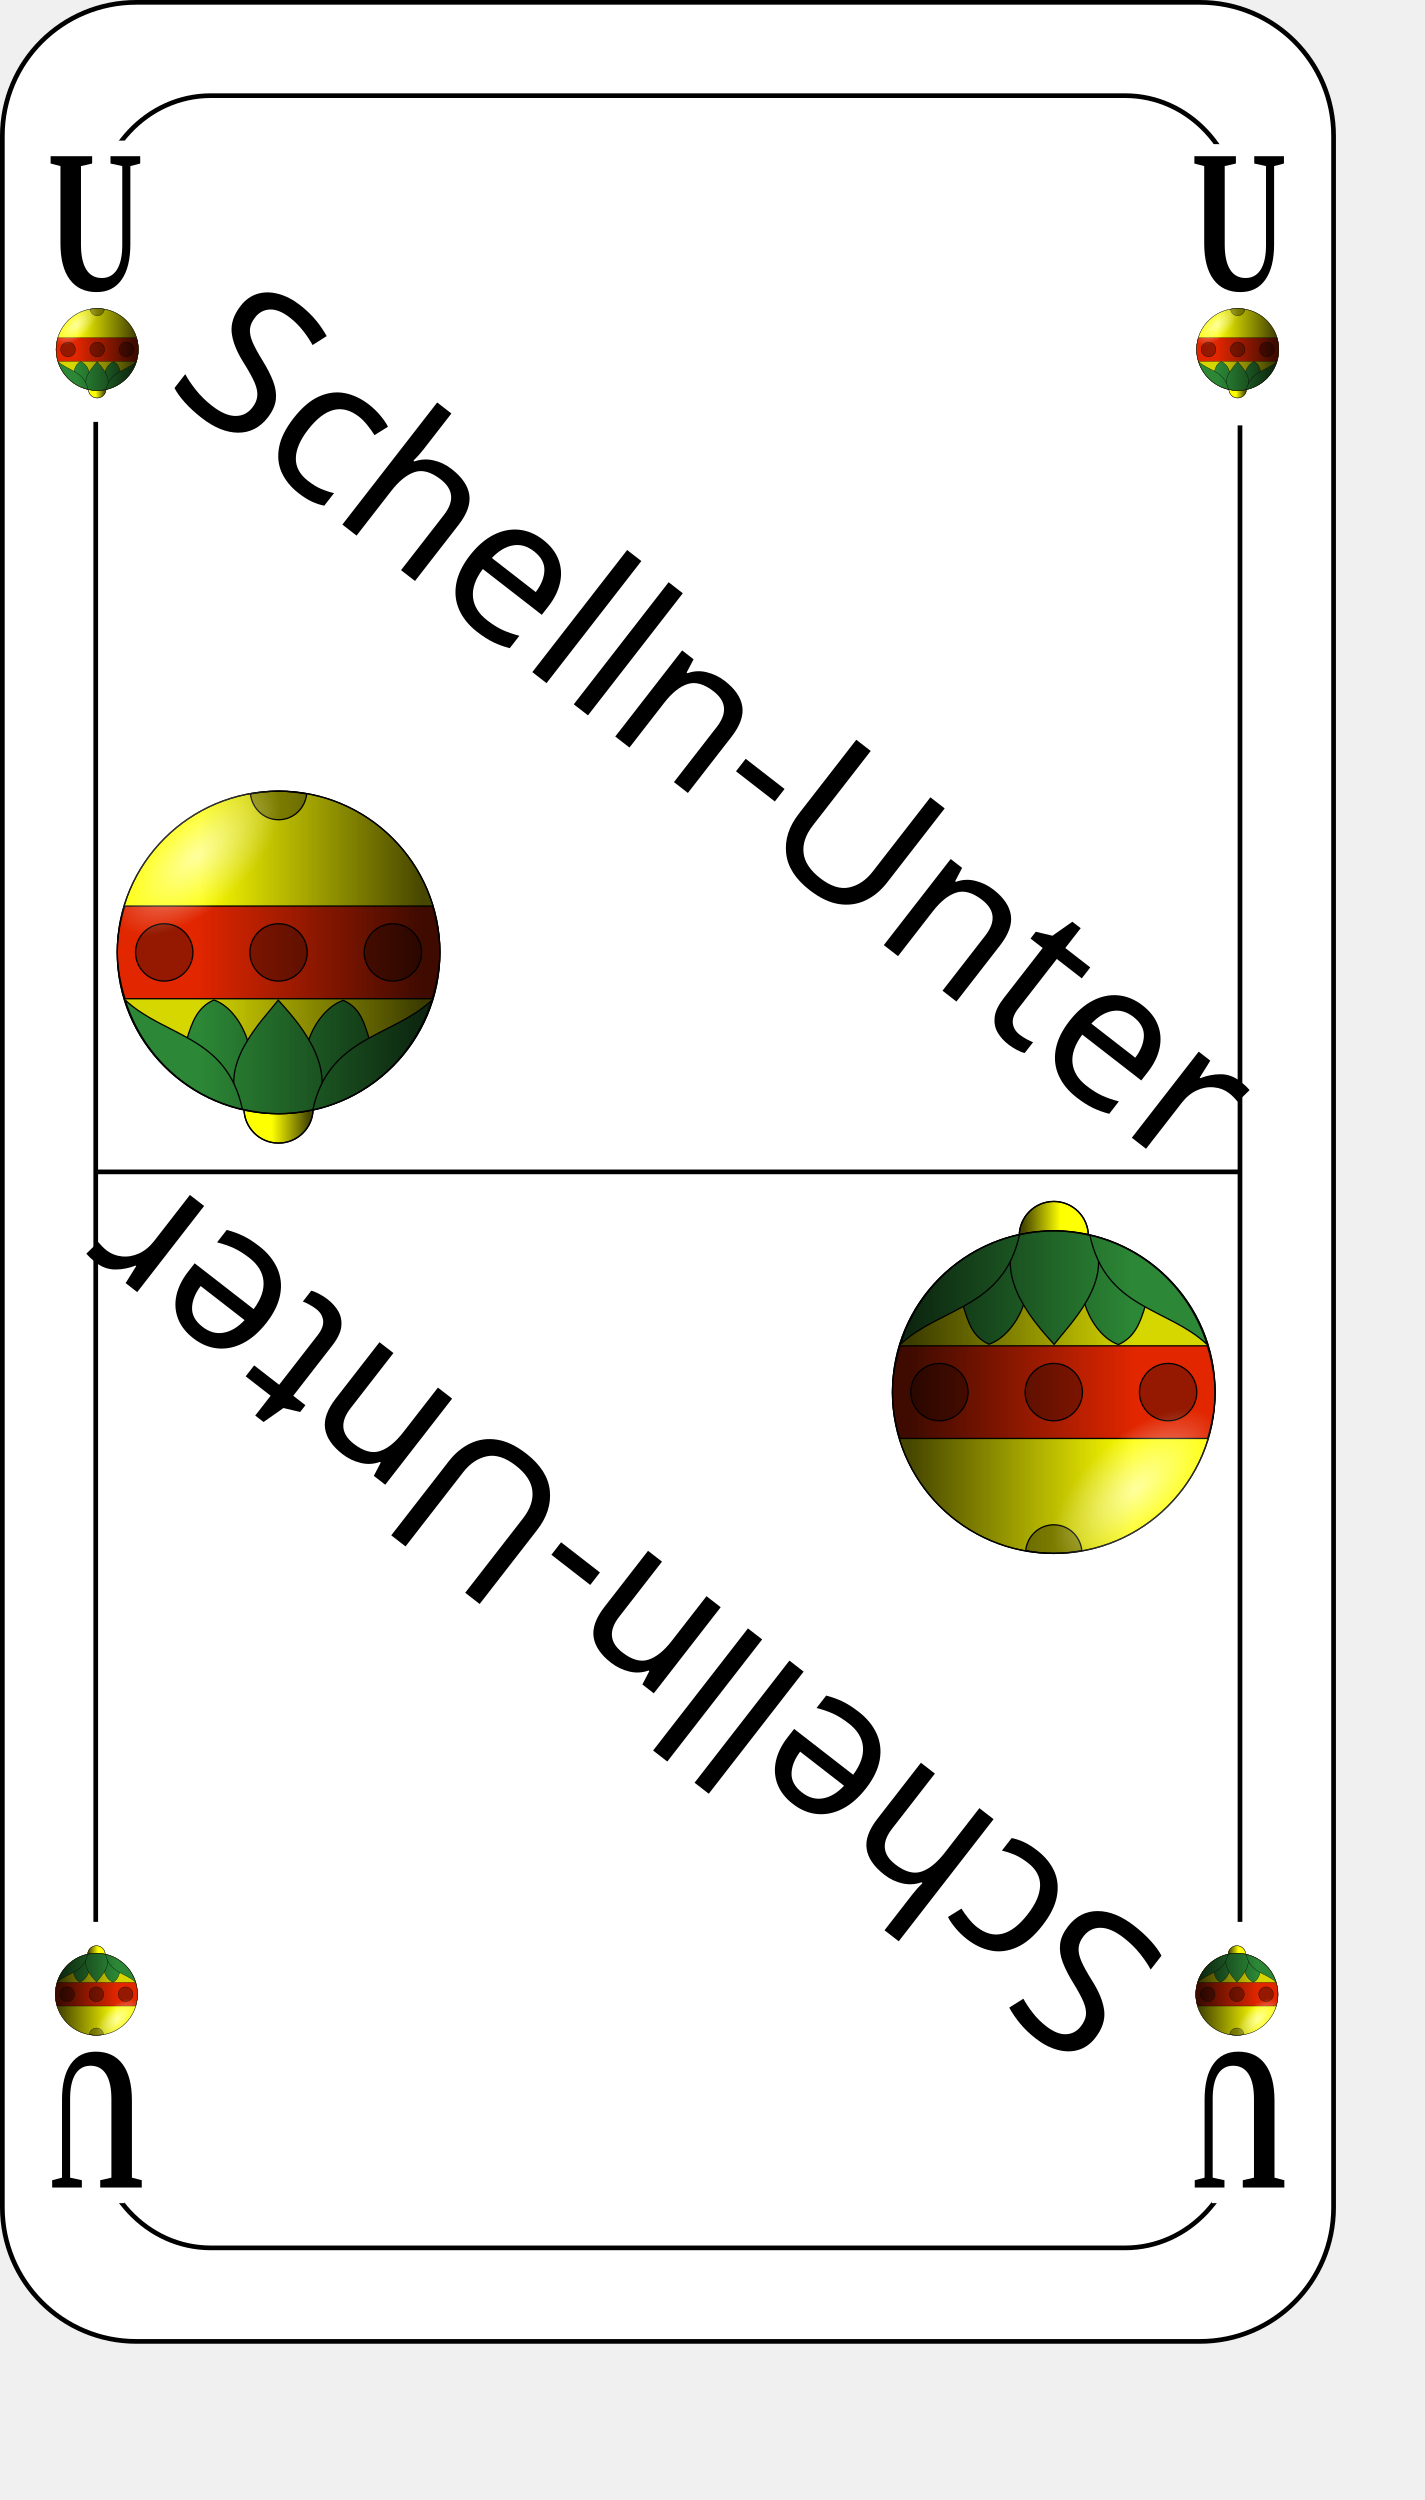
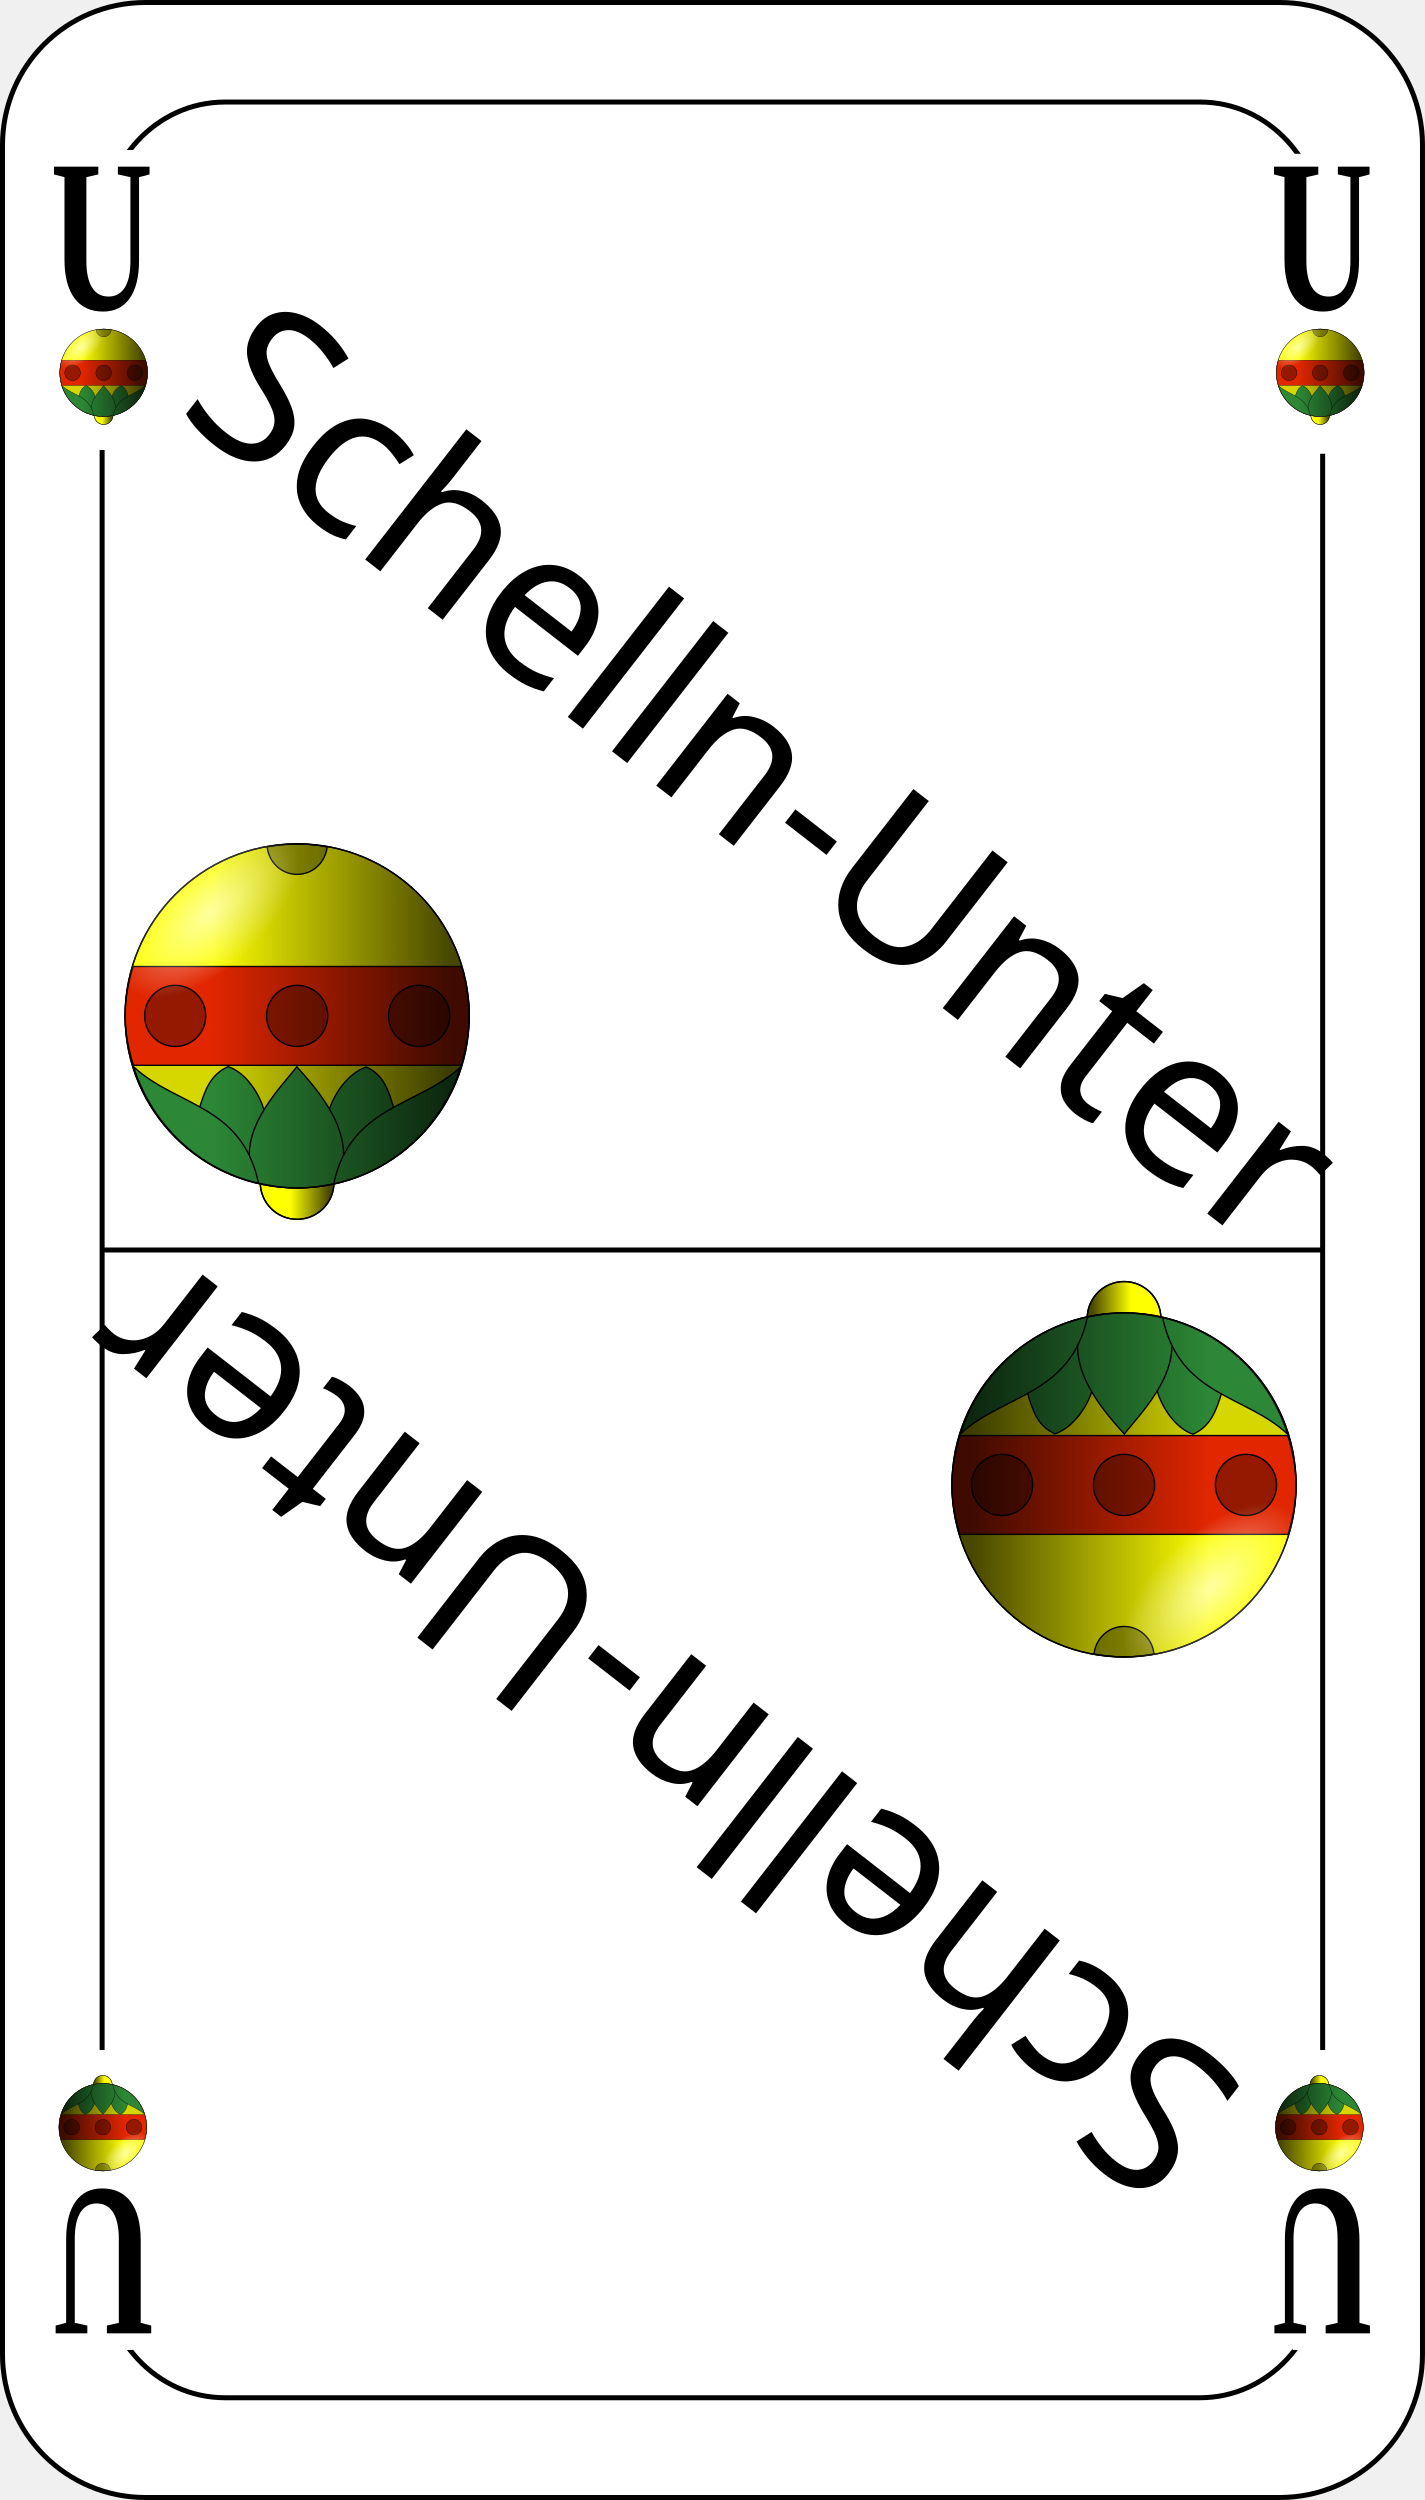
- <svg xmlns="http://www.w3.org/2000/svg" xmlns:xlink="http://www.w3.org/1999/xlink" width="5.7cm" height="10cm" id="svg2">
+ <svg xmlns="http://www.w3.org/2000/svg" xmlns:xlink="http://www.w3.org/1999/xlink" width="5.7cm" height="10cm" id="svg2" version="1.1" viewBox="0 0 201.969 354.331">
  <defs id="defs4">
    <linearGradient id="linearGradient16364">
      <stop id="stop16366" offset="0" style="stop-color:#ffffff;stop-opacity:0.622;" />
      <stop id="stop16368" offset="1" style="stop-color:#ffffff;stop-opacity:0;" />
    </linearGradient>
    <radialGradient r="7.799" fy="24.52" fx="24.028" cy="24.52" cx="24.028" gradientUnits="userSpaceOnUse" id="radialGradient2080" xlink:href="#linearGradient16364" />
    <linearGradient gradientUnits="userSpaceOnUse" y2="96.926" x2="51.855" y1="96.926" x1="61.893" id="linearGradient2106" xlink:href="#linearGradient2090" />
    <linearGradient gradientUnits="userSpaceOnUse" y2="52.551" x2="41.274" y1="52.551" x1="79.273" id="linearGradient2096" xlink:href="#linearGradient2090" />
    <linearGradient id="linearGradient2090">
      <stop id="stop2092" offset="0" style="stop-color:#000000;stop-opacity:0.72;" />
      <stop id="stop2094" offset="1" style="stop-color:#000000;stop-opacity:0;" />
    </linearGradient>
    <linearGradient xlink:href="#linearGradient2090" id="linearGradient6740" gradientUnits="userSpaceOnUse" x1="61.893" y1="96.926" x2="51.855" y2="96.926" />
    <linearGradient xlink:href="#linearGradient2090" id="linearGradient6742" gradientUnits="userSpaceOnUse" x1="79.273" y1="52.551" x2="41.274" y2="52.551" />
    <radialGradient xlink:href="#linearGradient16364" id="radialGradient6744" gradientUnits="userSpaceOnUse" cx="24.028" cy="24.52" fx="24.028" fy="24.52" r="7.799" />
  </defs>
  <g id="layer1">
-     <rect style="opacity:1;fill:#ffffff;fill-opacity:1;fill-rule:evenodd;stroke:#000000;stroke-width:0.709;stroke-linecap:butt;stroke-linejoin:round;stroke-miterlimit:4;stroke-dasharray:none;stroke-dashoffset:0;stroke-opacity:1" id="rect1600" width="180.92" height="332.977" x="11.263" y="11.498" />
-     <path style="fill:none;fill-opacity:0.75;fill-rule:evenodd;stroke:#000000;stroke-width:0.709;stroke-linecap:butt;stroke-linejoin:miter;stroke-miterlimit:4;stroke-dasharray:none;stroke-opacity:1" d="M 14.676,177.165 L 187.292,177.165" id="path13403" />
-     <path style="fill:#ffffff;fill-opacity:1;stroke:#000000;stroke-width:0.71;stroke-miterlimit:4;stroke-dasharray:none;stroke-opacity:1" d="M 20.609,0.355 C 9.398,0.355 0.355,9.357 0.355,20.561 L 0.355,333.706 C 0.355,344.91 9.398,353.976 20.609,353.976 L 181.39,353.976 C 192.601,353.976 201.613,344.91 201.613,333.706 L 201.613,20.561 C 201.613,9.357 192.601,0.355 181.39,0.355 L 20.609,0.355 z M 31.879,14.462 L 170.089,14.462 C 179.725,14.462 187.463,22.764 187.463,33.074 L 187.463,321.226 C 187.463,331.535 179.725,339.837 170.089,339.837 L 31.879,339.837 C 22.243,339.837 14.473,331.535 14.473,321.226 L 14.473,33.074 C 14.473,22.764 22.243,14.462 31.879,14.462 z " id="path2586" />
-     <rect style="opacity:1;fill:#ffffff;fill-opacity:1;fill-rule:evenodd;stroke:none;stroke-width:0.354;stroke-linecap:butt;stroke-linejoin:round;stroke-miterlimit:4;stroke-dasharray:none;stroke-dashoffset:0;stroke-opacity:1" id="rect10676" width="7.384" height="42.52" x="11.792" y="21.26" />
-     <text xml:space="preserve" style="font-size:24.976px;font-style:normal;font-variant:normal;font-weight:bold;font-stretch:normal;text-align:start;line-height:125%;writing-mode:lr-tb;text-anchor:start;fill:#000000;fill-opacity:1;stroke:none;stroke-width:1px;stroke-linecap:butt;stroke-linejoin:miter;stroke-opacity:1;font-family:Times New Roman" x="8.854" y="35.406" id="text4099" transform="scale(0.807087,1.239024)">
-       <tspan id="tspan4101" x="8.854" y="35.406">U</tspan>
-     </text>
-     <use x="0" y="0" xlink:href="#rect10676" id="use4103" transform="translate(170.7122,0.531494)" width="201.968" height="354.331" />
-     <use x="0" y="0" xlink:href="#text4099" id="use4105" transform="translate(172.9134,7.296372e-6)" width="201.968" height="354.331" />
-     <use x="0" y="0" xlink:href="#rect10676" id="use4107" transform="translate(-0.351984,269.2913)" width="201.968" height="354.331" />
-     <use x="0" y="0" xlink:href="#rect10676" id="use4109" transform="translate(171.4162,269.2913)" width="201.968" height="354.331" />
-     <use x="0" y="0" xlink:href="#text4099" id="use4111" transform="matrix(-1,-1.534146e-17,1.534146e-17,-1,201.8189,354.3307)" width="201.968" height="354.331" />
-     <use x="0" y="0" xlink:href="#use4111" id="use4113" transform="translate(-172.7362,-2.068279e-7)" width="201.968" height="354.331" />
-     <g id="g6579" transform="matrix(0.142166,0,0,0.141793,7.140148,45.30221)">
-       <path transform="translate(-0.498589,-1.417324)" d="M 63.022 96.926 A 9.373 9.373 0 1 1  44.275,96.926 A 9.373 9.373 0 1 1  63.022 96.926 z" id="path10095" style="opacity:1;fill:#feff00;fill-opacity:1;fill-rule:evenodd;stroke:#000000;stroke-width:0.354;stroke-linecap:butt;stroke-linejoin:round;stroke-miterlimit:4;stroke-dasharray:none;stroke-dashoffset:0;stroke-opacity:1" />
-       <path transform="translate(-0.514875,-1.417325)" d="M 63.022 96.926 A 9.373 9.373 0 1 1  44.275,96.926 A 9.373 9.373 0 1 1  63.022 96.926 z" id="path2098" style="opacity:1;fill:url(#linearGradient2106);fill-opacity:1;fill-rule:evenodd;stroke:#000000;stroke-width:0.354;stroke-linecap:butt;stroke-linejoin:round;stroke-miterlimit:4;stroke-dasharray:none;stroke-dashoffset:0;stroke-opacity:1" />
-       <path transform="matrix(1.595633,0,0,1.595633,-34.5217,-30.70298)" d="M 82.367 52.551 A 27.422 27.422 0 1 1  27.522,52.551 A 27.422 27.422 0 1 1  82.367 52.551 z" id="path8521" style="opacity:1;fill:#feff00;fill-opacity:1;fill-rule:evenodd;stroke:#000000;stroke-width:0.222;stroke-linecap:butt;stroke-linejoin:round;stroke-miterlimit:4;stroke-dasharray:none;stroke-dashoffset:0;stroke-opacity:1" />
-       <path id="path10858" d="M 32.969,61.194 L 11.231,65.36 L 15.525,75.675 L 69.923,78.765 L 89.929,75.237 L 94.913,65.651 L 59.96,59.926 L 32.969,61.194 z " style="fill:#000000;fill-opacity:0.157;fill-rule:evenodd;stroke:none;stroke-width:0.354;stroke-linecap:butt;stroke-linejoin:miter;stroke-miterlimit:4;stroke-dasharray:none;stroke-opacity:1" />
-       <path id="path9251" d="M 11.4,40.581 C 10.227,44.533 9.4,48.629 9.4,52.959 C 9.4,57.43 10.246,61.648 11.494,65.712 L 94.825,65.712 C 96.072,61.648 96.919,57.43 96.919,52.959 C 96.919,48.629 96.092,44.533 94.919,40.581 L 11.4,40.581 z " style="opacity:1;fill:#e12600;fill-opacity:1;fill-rule:evenodd;stroke:#000000;stroke-width:0.354;stroke-linecap:butt;stroke-linejoin:round;stroke-miterlimit:4;stroke-dasharray:none;stroke-dashoffset:0;stroke-opacity:1" />
-       <path transform="translate(-9.183015,-1.894638)" d="M 39.089 55.044 A 7.778 7.778 0 1 1  23.533,55.044 A 7.778 7.778 0 1 1  39.089 55.044 z" id="path9256" style="opacity:1;fill:#050000;fill-opacity:0.347;fill-rule:evenodd;stroke:#000000;stroke-width:0.354;stroke-linecap:butt;stroke-linejoin:round;stroke-miterlimit:4;stroke-dasharray:none;stroke-dashoffset:0;stroke-opacity:1" />
-       <path transform="translate(21.83821,-1.894638)" d="M 39.089 55.044 A 7.778 7.778 0 1 1  23.533,55.044 A 7.778 7.778 0 1 1  39.089 55.044 z" id="path9258" style="opacity:1;fill:#050000;fill-opacity:0.347;fill-rule:evenodd;stroke:#000000;stroke-width:0.354;stroke-linecap:butt;stroke-linejoin:round;stroke-miterlimit:4;stroke-dasharray:none;stroke-dashoffset:0;stroke-opacity:1" />
-       <path transform="translate(52.86029,-1.894638)" d="M 39.089 55.044 A 7.778 7.778 0 1 1  23.533,55.044 A 7.778 7.778 0 1 1  39.089 55.044 z" id="path9260" style="opacity:1;fill:#050000;fill-opacity:0.347;fill-rule:evenodd;stroke:#000000;stroke-width:0.354;stroke-linecap:butt;stroke-linejoin:round;stroke-miterlimit:4;stroke-dasharray:none;stroke-dashoffset:0;stroke-opacity:1" />
-       <path id="path9262" d="M 53.15,9.406 C 50.538,9.406 48.011,9.717 45.525,10.156 C 45.935,14.065 49.133,17.156 53.15,17.156 C 57.167,17.156 60.365,14.066 60.775,10.156 C 58.288,9.717 55.762,9.406 53.15,9.406 z " style="opacity:1;fill:#050000;fill-opacity:0.347;fill-rule:evenodd;stroke:#000000;stroke-width:0.354;stroke-linecap:butt;stroke-linejoin:round;stroke-miterlimit:4;stroke-dasharray:none;stroke-dashoffset:0;stroke-opacity:1" />
-       <path id="path10854" d="M 61.294,77.082 C 62.562,72.916 66.12,67.731 70.714,66.14 C 75.243,68.19 76.33,72.024 77.779,76.734 L 65.642,93.291 L 61.294,77.082 z " style="fill:#2c8836;fill-opacity:1;fill-rule:evenodd;stroke:#000000;stroke-width:0.354;stroke-linecap:butt;stroke-linejoin:miter;stroke-miterlimit:4;stroke-dasharray:none;stroke-opacity:1" />
-       <path id="path10852" d="M 44.743,77.066 C 43.475,72.9 40.196,67.637 35.601,66.046 C 31.073,68.096 29.708,72.008 28.259,76.718 L 40.396,93.276 L 44.743,77.066 z " style="fill:#2c8836;fill-opacity:1;fill-rule:evenodd;stroke:#000000;stroke-width:0.354;stroke-linecap:butt;stroke-linejoin:miter;stroke-miterlimit:4;stroke-dasharray:none;stroke-opacity:1" />
-       <path id="path10841" d="M 53.062,66.094 C 49.036,71.373 36.083,83.783 42.969,95.594 C 46.253,96.382 49.631,96.906 53.156,96.906 C 56.577,96.906 59.867,96.431 63.062,95.688 C 69.633,83.757 57.321,70.885 53.062,66.094 z " style="fill:#2c8836;fill-opacity:1;fill-rule:evenodd;stroke:#000000;stroke-width:0.354;stroke-linecap:butt;stroke-linejoin:miter;stroke-miterlimit:4;stroke-dasharray:none;stroke-opacity:1" />
-       <path id="path10850" d="M 94.719,66.156 C 83.893,76.204 66.73,75.922 62.438,95.875 C 77.846,92.534 90.059,81.031 94.719,66.156 z " style="fill:#2c8836;fill-opacity:1;fill-rule:evenodd;stroke:#000000;stroke-width:0.354;stroke-linecap:butt;stroke-linejoin:miter;stroke-miterlimit:4;stroke-dasharray:none;stroke-opacity:1" />
-       <path id="path10845" d="M 11.562,66.094 C 16.152,80.822 28.167,92.223 43.344,95.719 C 39.081,75.677 22.377,76.177 11.562,66.094 z " style="fill:#2c8836;fill-opacity:1;fill-rule:evenodd;stroke:#000000;stroke-width:0.354;stroke-linecap:butt;stroke-linejoin:miter;stroke-miterlimit:4;stroke-dasharray:none;stroke-opacity:1" />
-       <path transform="matrix(1.595633,0,0,1.595633,-34.52544,-30.69923)" d="M 82.367 52.551 A 27.422 27.422 0 1 1  27.522,52.551 A 27.422 27.422 0 1 1  82.367 52.551 z" id="path2088" style="opacity:1;fill:url(#linearGradient2096);fill-opacity:1;fill-rule:evenodd;stroke:#000000;stroke-width:0.222;stroke-linecap:butt;stroke-linejoin:round;stroke-miterlimit:4;stroke-dasharray:none;stroke-dashoffset:0;stroke-opacity:1" />
-       <path transform="matrix(-2.667884,2.42841,-1.183888,-1.347244,123.977,1.708077)" d="M 31.826 24.52 A 7.799 7.799 0 1 1  16.229,24.52 A 7.799 7.799 0 1 1  31.826 24.52 z" id="path6596" style="opacity:1;fill:url(#radialGradient2080);fill-opacity:1;fill-rule:evenodd;stroke:none;stroke-width:0.279;stroke-linecap:butt;stroke-linejoin:round;stroke-miterlimit:4;stroke-dasharray:none;stroke-dashoffset:0;stroke-opacity:1" />
+     <g id="g6706" transform="matrix(0.517459,0,0,0.517459,-90.22331,16.83758)">
+       <circle transform="translate(-0.498589,-1.417324)" id="path6708" style="opacity:1;fill:#feff00;fill-opacity:1;fill-rule:evenodd;stroke:#000000;stroke-width:0.354;stroke-linecap:butt;stroke-linejoin:round;stroke-miterlimit:4;stroke-dasharray:none;stroke-dashoffset:0;stroke-opacity:1" cx="53.648" cy="96.926" r="9.373" />
+       <circle transform="translate(-0.514875,-1.417325)" id="path6710" style="opacity:1;fill:url(#linearGradient6740);fill-opacity:1;fill-rule:evenodd;stroke:#000000;stroke-width:0.354;stroke-linecap:butt;stroke-linejoin:round;stroke-miterlimit:4;stroke-dasharray:none;stroke-dashoffset:0;stroke-opacity:1" cx="53.648" cy="96.926" r="9.373" />
+       <circle transform="matrix(1.595633,0,0,1.595633,-34.5217,-30.70298)" id="path6712" style="opacity:1;fill:#feff00;fill-opacity:1;fill-rule:evenodd;stroke:#000000;stroke-width:0.222;stroke-linecap:butt;stroke-linejoin:round;stroke-miterlimit:4;stroke-dasharray:none;stroke-dashoffset:0;stroke-opacity:1" cx="54.945" cy="52.551" r="27.422" />
+       <path id="path6714" d="m 32.969,61.194 -21.738,4.166 4.293,10.315 54.398,3.09 20.006,-3.528 4.985,-9.586 -34.954,-5.726 z" style="fill:#000000;fill-opacity:0.157;fill-rule:evenodd;stroke:none;stroke-width:0.354;stroke-linecap:butt;stroke-linejoin:miter;stroke-miterlimit:4;stroke-dasharray:none;stroke-opacity:1" />
+       <path id="path6716" d="m 11.4,40.581 c -1.173,3.951 -2,8.047 -2,12.378 0,4.471 0.847,8.689 2.094,12.753 h 83.331 c 1.247,-4.064 2.094,-8.282 2.094,-12.753 0,-4.33 -0.827,-8.427 -2,-12.378 z" style="opacity:1;fill:#e12600;fill-opacity:1;fill-rule:evenodd;stroke:#000000;stroke-width:0.354;stroke-linecap:butt;stroke-linejoin:round;stroke-miterlimit:4;stroke-dasharray:none;stroke-dashoffset:0;stroke-opacity:1" />
+       <circle transform="translate(-9.183015,-1.894638)" id="path6718" style="opacity:1;fill:#050000;fill-opacity:0.347;fill-rule:evenodd;stroke:#000000;stroke-width:0.354;stroke-linecap:butt;stroke-linejoin:round;stroke-miterlimit:4;stroke-dasharray:none;stroke-dashoffset:0;stroke-opacity:1" cx="31.311" cy="55.044" r="7.778" />
+       <circle transform="translate(21.83821,-1.894638)" id="path6720" style="opacity:1;fill:#050000;fill-opacity:0.347;fill-rule:evenodd;stroke:#000000;stroke-width:0.354;stroke-linecap:butt;stroke-linejoin:round;stroke-miterlimit:4;stroke-dasharray:none;stroke-dashoffset:0;stroke-opacity:1" cx="31.311" cy="55.044" r="7.778" />
+       <circle transform="translate(52.86029,-1.894638)" id="path6722" style="opacity:1;fill:#050000;fill-opacity:0.347;fill-rule:evenodd;stroke:#000000;stroke-width:0.354;stroke-linecap:butt;stroke-linejoin:round;stroke-miterlimit:4;stroke-dasharray:none;stroke-dashoffset:0;stroke-opacity:1" cx="31.311" cy="55.044" r="7.778" />
+       <path id="path6724" d="m 53.15,9.406 c -2.612,0 -5.138,0.311 -7.625,0.75 0.41,3.909 3.608,7 7.625,7 4.017,0 7.216,-3.091 7.625,-7 -2.487,-0.439 -5.013,-0.75 -7.625,-0.75 z" style="opacity:1;fill:#050000;fill-opacity:0.347;fill-rule:evenodd;stroke:#000000;stroke-width:0.354;stroke-linecap:butt;stroke-linejoin:round;stroke-miterlimit:4;stroke-dasharray:none;stroke-dashoffset:0;stroke-opacity:1" />
+       <path id="path6726" d="m 61.294,77.082 c 1.268,-4.166 4.825,-9.351 9.42,-10.942 4.529,2.05 5.616,5.884 7.065,10.594 l -12.137,16.558 z" style="fill:#2c8836;fill-opacity:1;fill-rule:evenodd;stroke:#000000;stroke-width:0.354;stroke-linecap:butt;stroke-linejoin:miter;stroke-miterlimit:4;stroke-dasharray:none;stroke-opacity:1" />
+       <path id="path6728" d="M 44.743,77.066 C 43.475,72.9 40.196,67.637 35.601,66.046 31.073,68.096 29.708,72.008 28.259,76.718 L 40.396,93.276 Z" style="fill:#2c8836;fill-opacity:1;fill-rule:evenodd;stroke:#000000;stroke-width:0.354;stroke-linecap:butt;stroke-linejoin:miter;stroke-miterlimit:4;stroke-dasharray:none;stroke-opacity:1" />
+       <path id="path6730" d="m 53.062,66.094 c -4.027,5.279 -16.98,17.689 -10.094,29.5 3.285,0.788 6.662,1.312 10.188,1.312 3.421,0 6.71,-0.475 9.906,-1.219 6.57,-11.931 -5.741,-24.803 -10,-29.594 z" style="fill:#2c8836;fill-opacity:1;fill-rule:evenodd;stroke:#000000;stroke-width:0.354;stroke-linecap:butt;stroke-linejoin:miter;stroke-miterlimit:4;stroke-dasharray:none;stroke-opacity:1" />
+       <path id="path6732" d="M 94.719,66.156 C 83.893,76.204 66.73,75.922 62.438,95.875 77.846,92.534 90.059,81.031 94.719,66.156 Z" style="fill:#2c8836;fill-opacity:1;fill-rule:evenodd;stroke:#000000;stroke-width:0.354;stroke-linecap:butt;stroke-linejoin:miter;stroke-miterlimit:4;stroke-dasharray:none;stroke-opacity:1" />
+       <path id="path6734" d="m 11.562,66.094 c 4.59,14.728 16.605,26.129 31.781,29.625 C 39.081,75.677 22.377,76.177 11.562,66.094 Z" style="fill:#2c8836;fill-opacity:1;fill-rule:evenodd;stroke:#000000;stroke-width:0.354;stroke-linecap:butt;stroke-linejoin:miter;stroke-miterlimit:4;stroke-dasharray:none;stroke-opacity:1" />
+       <circle transform="matrix(1.595633,0,0,1.595633,-34.52544,-30.69923)" id="path6736" style="opacity:1;fill:url(#linearGradient6742);fill-opacity:1;fill-rule:evenodd;stroke:#000000;stroke-width:0.222;stroke-linecap:butt;stroke-linejoin:round;stroke-miterlimit:4;stroke-dasharray:none;stroke-dashoffset:0;stroke-opacity:1" cx="54.945" cy="52.551" r="27.422" />
+       <circle transform="matrix(-2.667884,2.42841,-1.183888,-1.347244,123.977,1.708077)" id="path6738" style="opacity:1;fill:url(#radialGradient6744);fill-opacity:1;fill-rule:evenodd;stroke:none;stroke-width:0.279;stroke-linecap:butt;stroke-linejoin:round;stroke-miterlimit:4;stroke-dasharray:none;stroke-dashoffset:0;stroke-opacity:1" cx="24.028" cy="24.52" r="7.799" />
    </g>
-     <use x="0" y="0" xlink:href="#g6579" id="use6598" transform="translate(172.42,3.708661e-6)" width="201.968" height="354.331" />
-     <use x="0" y="0" xlink:href="#g6579" id="use6600" transform="matrix(-1,0,0,-1,29.26991,354.3306)" width="201.968" height="354.331" />
-     <use x="0" y="0" xlink:href="#g6579" id="use6602" transform="matrix(-1,-8.863353e-18,8.863353e-18,-1,201.6899,354.3306)" width="201.968" height="354.331" />
-     <g id="g6706" transform="matrix(0.517459,0,0,0.517459,-90.22331,16.83758)">
-       <path transform="translate(-0.498589,-1.417324)" d="M 63.022 96.926 A 9.373 9.373 0 1 1  44.275,96.926 A 9.373 9.373 0 1 1  63.022 96.926 z" id="path6708" style="opacity:1;fill:#feff00;fill-opacity:1;fill-rule:evenodd;stroke:#000000;stroke-width:0.354;stroke-linecap:butt;stroke-linejoin:round;stroke-miterlimit:4;stroke-dasharray:none;stroke-dashoffset:0;stroke-opacity:1" />
-       <path transform="translate(-0.514875,-1.417325)" d="M 63.022 96.926 A 9.373 9.373 0 1 1  44.275,96.926 A 9.373 9.373 0 1 1  63.022 96.926 z" id="path6710" style="opacity:1;fill:url(#linearGradient6740);fill-opacity:1;fill-rule:evenodd;stroke:#000000;stroke-width:0.354;stroke-linecap:butt;stroke-linejoin:round;stroke-miterlimit:4;stroke-dasharray:none;stroke-dashoffset:0;stroke-opacity:1" />
-       <path transform="matrix(1.595633,0,0,1.595633,-34.5217,-30.70298)" d="M 82.367 52.551 A 27.422 27.422 0 1 1  27.522,52.551 A 27.422 27.422 0 1 1  82.367 52.551 z" id="path6712" style="opacity:1;fill:#feff00;fill-opacity:1;fill-rule:evenodd;stroke:#000000;stroke-width:0.222;stroke-linecap:butt;stroke-linejoin:round;stroke-miterlimit:4;stroke-dasharray:none;stroke-dashoffset:0;stroke-opacity:1" />
-       <path id="path6714" d="M 32.969,61.194 L 11.231,65.36 L 15.525,75.675 L 69.923,78.765 L 89.929,75.237 L 94.913,65.651 L 59.96,59.926 L 32.969,61.194 z " style="fill:#000000;fill-opacity:0.157;fill-rule:evenodd;stroke:none;stroke-width:0.354;stroke-linecap:butt;stroke-linejoin:miter;stroke-miterlimit:4;stroke-dasharray:none;stroke-opacity:1" />
-       <path id="path6716" d="M 11.4,40.581 C 10.227,44.533 9.4,48.629 9.4,52.959 C 9.4,57.43 10.246,61.648 11.494,65.712 L 94.825,65.712 C 96.072,61.648 96.919,57.43 96.919,52.959 C 96.919,48.629 96.092,44.533 94.919,40.581 L 11.4,40.581 z " style="opacity:1;fill:#e12600;fill-opacity:1;fill-rule:evenodd;stroke:#000000;stroke-width:0.354;stroke-linecap:butt;stroke-linejoin:round;stroke-miterlimit:4;stroke-dasharray:none;stroke-dashoffset:0;stroke-opacity:1" />
-       <path transform="translate(-9.183015,-1.894638)" d="M 39.089 55.044 A 7.778 7.778 0 1 1  23.533,55.044 A 7.778 7.778 0 1 1  39.089 55.044 z" id="path6718" style="opacity:1;fill:#050000;fill-opacity:0.347;fill-rule:evenodd;stroke:#000000;stroke-width:0.354;stroke-linecap:butt;stroke-linejoin:round;stroke-miterlimit:4;stroke-dasharray:none;stroke-dashoffset:0;stroke-opacity:1" />
-       <path transform="translate(21.83821,-1.894638)" d="M 39.089 55.044 A 7.778 7.778 0 1 1  23.533,55.044 A 7.778 7.778 0 1 1  39.089 55.044 z" id="path6720" style="opacity:1;fill:#050000;fill-opacity:0.347;fill-rule:evenodd;stroke:#000000;stroke-width:0.354;stroke-linecap:butt;stroke-linejoin:round;stroke-miterlimit:4;stroke-dasharray:none;stroke-dashoffset:0;stroke-opacity:1" />
-       <path transform="translate(52.86029,-1.894638)" d="M 39.089 55.044 A 7.778 7.778 0 1 1  23.533,55.044 A 7.778 7.778 0 1 1  39.089 55.044 z" id="path6722" style="opacity:1;fill:#050000;fill-opacity:0.347;fill-rule:evenodd;stroke:#000000;stroke-width:0.354;stroke-linecap:butt;stroke-linejoin:round;stroke-miterlimit:4;stroke-dasharray:none;stroke-dashoffset:0;stroke-opacity:1" />
-       <path id="path6724" d="M 53.15,9.406 C 50.538,9.406 48.011,9.717 45.525,10.156 C 45.935,14.065 49.133,17.156 53.15,17.156 C 57.167,17.156 60.365,14.066 60.775,10.156 C 58.288,9.717 55.762,9.406 53.15,9.406 z " style="opacity:1;fill:#050000;fill-opacity:0.347;fill-rule:evenodd;stroke:#000000;stroke-width:0.354;stroke-linecap:butt;stroke-linejoin:round;stroke-miterlimit:4;stroke-dasharray:none;stroke-dashoffset:0;stroke-opacity:1" />
-       <path id="path6726" d="M 61.294,77.082 C 62.562,72.916 66.12,67.731 70.714,66.14 C 75.243,68.19 76.33,72.024 77.779,76.734 L 65.642,93.291 L 61.294,77.082 z " style="fill:#2c8836;fill-opacity:1;fill-rule:evenodd;stroke:#000000;stroke-width:0.354;stroke-linecap:butt;stroke-linejoin:miter;stroke-miterlimit:4;stroke-dasharray:none;stroke-opacity:1" />
-       <path id="path6728" d="M 44.743,77.066 C 43.475,72.9 40.196,67.637 35.601,66.046 C 31.073,68.096 29.708,72.008 28.259,76.718 L 40.396,93.276 L 44.743,77.066 z " style="fill:#2c8836;fill-opacity:1;fill-rule:evenodd;stroke:#000000;stroke-width:0.354;stroke-linecap:butt;stroke-linejoin:miter;stroke-miterlimit:4;stroke-dasharray:none;stroke-opacity:1" />
-       <path id="path6730" d="M 53.062,66.094 C 49.036,71.373 36.083,83.783 42.969,95.594 C 46.253,96.382 49.631,96.906 53.156,96.906 C 56.577,96.906 59.867,96.431 63.062,95.688 C 69.633,83.757 57.321,70.885 53.062,66.094 z " style="fill:#2c8836;fill-opacity:1;fill-rule:evenodd;stroke:#000000;stroke-width:0.354;stroke-linecap:butt;stroke-linejoin:miter;stroke-miterlimit:4;stroke-dasharray:none;stroke-opacity:1" />
-       <path id="path6732" d="M 94.719,66.156 C 83.893,76.204 66.73,75.922 62.438,95.875 C 77.846,92.534 90.059,81.031 94.719,66.156 z " style="fill:#2c8836;fill-opacity:1;fill-rule:evenodd;stroke:#000000;stroke-width:0.354;stroke-linecap:butt;stroke-linejoin:miter;stroke-miterlimit:4;stroke-dasharray:none;stroke-opacity:1" />
-       <path id="path6734" d="M 11.562,66.094 C 16.152,80.822 28.167,92.223 43.344,95.719 C 39.081,75.677 22.377,76.177 11.562,66.094 z " style="fill:#2c8836;fill-opacity:1;fill-rule:evenodd;stroke:#000000;stroke-width:0.354;stroke-linecap:butt;stroke-linejoin:miter;stroke-miterlimit:4;stroke-dasharray:none;stroke-opacity:1" />
-       <path transform="matrix(1.595633,0,0,1.595633,-34.52544,-30.69923)" d="M 82.367 52.551 A 27.422 27.422 0 1 1  27.522,52.551 A 27.422 27.422 0 1 1  82.367 52.551 z" id="path6736" style="opacity:1;fill:url(#linearGradient6742);fill-opacity:1;fill-rule:evenodd;stroke:#000000;stroke-width:0.222;stroke-linecap:butt;stroke-linejoin:round;stroke-miterlimit:4;stroke-dasharray:none;stroke-dashoffset:0;stroke-opacity:1" />
-       <path transform="matrix(-2.667884,2.42841,-1.183888,-1.347244,123.977,1.708077)" d="M 31.826 24.52 A 7.799 7.799 0 1 1  16.229,24.52 A 7.799 7.799 0 1 1  31.826 24.52 z" id="path6738" style="opacity:1;fill:url(#radialGradient6744);fill-opacity:1;fill-rule:evenodd;stroke:none;stroke-width:0.279;stroke-linecap:butt;stroke-linejoin:round;stroke-miterlimit:4;stroke-dasharray:none;stroke-dashoffset:0;stroke-opacity:1" />
+     <g id="g1">
+       <rect style="opacity:1;fill:#ffffff;fill-opacity:1;fill-rule:evenodd;stroke:#000000;stroke-width:0.709;stroke-linecap:butt;stroke-linejoin:round;stroke-miterlimit:4;stroke-dasharray:none;stroke-dashoffset:0;stroke-opacity:1" id="rect1600" width="180.92" height="332.977" x="11.263" y="11.498" />
+       <path style="fill:none;fill-opacity:0.75;fill-rule:evenodd;stroke:#000000;stroke-width:0.709;stroke-linecap:butt;stroke-linejoin:miter;stroke-miterlimit:4;stroke-dasharray:none;stroke-opacity:1" d="M 14.676,177.165 H 187.292" id="path13403" />
+       <path style="fill:#ffffff;fill-opacity:1;stroke:#000000;stroke-width:0.71;stroke-miterlimit:4;stroke-dasharray:none;stroke-opacity:1" d="M 20.609,0.355 C 9.398,0.355 0.355,9.357 0.355,20.561 V 333.706 c 0,11.204 9.044,20.27 20.254,20.27 H 181.39 c 11.211,0 20.223,-9.065 20.223,-20.27 V 20.561 C 201.613,9.357 192.601,0.355 181.39,0.355 Z M 31.879,14.462 H 170.089 c 9.636,0 17.374,8.302 17.374,18.612 V 321.226 c 1e-5,10.309 -7.738,18.612 -17.374,18.612 H 31.879 c -9.636,0 -17.405,-8.302 -17.405,-18.612 V 33.074 c 0,-10.309 7.769,-18.612 17.405,-18.612 z" id="path2586" />
+       <rect style="opacity:1;fill:#ffffff;fill-opacity:1;fill-rule:evenodd;stroke:none;stroke-width:0.354;stroke-linecap:butt;stroke-linejoin:round;stroke-miterlimit:4;stroke-dasharray:none;stroke-dashoffset:0;stroke-opacity:1" id="rect10676" width="7.384" height="42.52" x="11.792" y="21.26" />
+       <text xml:space="preserve" style="font-style:normal;font-variant:normal;font-weight:bold;font-stretch:normal;line-height:0%;font-family:'Times New Roman';text-align:start;writing-mode:lr-tb;text-anchor:start;fill:#000000;fill-opacity:1;stroke:none;stroke-width:1px;stroke-linecap:butt;stroke-linejoin:miter;stroke-opacity:1" x="8.854" y="35.406" id="text4099" transform="scale(0.807087,1.239024)">
+         <tspan id="tspan4101" x="8.854" y="35.406" style="font-size:24.976px;line-height:1.25">U</tspan>
+       </text>
+       <use x="0" y="0" xlink:href="#rect10676" id="use4103" transform="translate(170.7122,0.531494)" width="201.968" height="354.331" />
+       <use x="0" y="0" xlink:href="#text4099" id="use4105" transform="translate(172.9134)" width="201.968" height="354.331" />
+       <use x="0" y="0" xlink:href="#rect10676" id="use4107" transform="translate(-0.351984,269.2913)" width="201.968" height="354.331" />
+       <use x="0" y="0" xlink:href="#rect10676" id="use4109" transform="translate(171.4162,269.2913)" width="201.968" height="354.331" />
+       <use x="0" y="0" xlink:href="#text4099" id="use4111" transform="rotate(-180,100.9095,177.1653)" width="201.968" height="354.331" />
+       <use x="0" y="0" xlink:href="#use4111" id="use4113" transform="translate(-172.7362)" width="201.968" height="354.331" />
+       <g id="g6579" transform="matrix(0.142166,0,0,0.141793,7.140148,45.30221)">
+         <circle transform="translate(-0.498589,-1.417324)" id="path10095" style="opacity:1;fill:#feff00;fill-opacity:1;fill-rule:evenodd;stroke:#000000;stroke-width:0.354;stroke-linecap:butt;stroke-linejoin:round;stroke-miterlimit:4;stroke-dasharray:none;stroke-dashoffset:0;stroke-opacity:1" cx="53.648" cy="96.926" r="9.373" />
+         <circle transform="translate(-0.514875,-1.417325)" id="path2098" style="opacity:1;fill:url(#linearGradient2106);fill-opacity:1;fill-rule:evenodd;stroke:#000000;stroke-width:0.354;stroke-linecap:butt;stroke-linejoin:round;stroke-miterlimit:4;stroke-dasharray:none;stroke-dashoffset:0;stroke-opacity:1" cx="53.648" cy="96.926" r="9.373" />
+         <circle transform="matrix(1.595633,0,0,1.595633,-34.5217,-30.70298)" id="path8521" style="opacity:1;fill:#feff00;fill-opacity:1;fill-rule:evenodd;stroke:#000000;stroke-width:0.222;stroke-linecap:butt;stroke-linejoin:round;stroke-miterlimit:4;stroke-dasharray:none;stroke-dashoffset:0;stroke-opacity:1" cx="54.945" cy="52.551" r="27.422" />
+         <path id="path10858" d="m 32.969,61.194 -21.738,4.166 4.293,10.315 54.398,3.09 20.006,-3.528 4.985,-9.586 -34.954,-5.726 z" style="fill:#000000;fill-opacity:0.157;fill-rule:evenodd;stroke:none;stroke-width:0.354;stroke-linecap:butt;stroke-linejoin:miter;stroke-miterlimit:4;stroke-dasharray:none;stroke-opacity:1" />
+         <path id="path9251" d="m 11.4,40.581 c -1.173,3.951 -2,8.047 -2,12.378 0,4.471 0.847,8.689 2.094,12.753 h 83.331 c 1.247,-4.064 2.094,-8.282 2.094,-12.753 0,-4.33 -0.827,-8.427 -2,-12.378 z" style="opacity:1;fill:#e12600;fill-opacity:1;fill-rule:evenodd;stroke:#000000;stroke-width:0.354;stroke-linecap:butt;stroke-linejoin:round;stroke-miterlimit:4;stroke-dasharray:none;stroke-dashoffset:0;stroke-opacity:1" />
+         <circle transform="translate(-9.183015,-1.894638)" id="path9256" style="opacity:1;fill:#050000;fill-opacity:0.347;fill-rule:evenodd;stroke:#000000;stroke-width:0.354;stroke-linecap:butt;stroke-linejoin:round;stroke-miterlimit:4;stroke-dasharray:none;stroke-dashoffset:0;stroke-opacity:1" cx="31.311" cy="55.044" r="7.778" />
+         <circle transform="translate(21.83821,-1.894638)" id="path9258" style="opacity:1;fill:#050000;fill-opacity:0.347;fill-rule:evenodd;stroke:#000000;stroke-width:0.354;stroke-linecap:butt;stroke-linejoin:round;stroke-miterlimit:4;stroke-dasharray:none;stroke-dashoffset:0;stroke-opacity:1" cx="31.311" cy="55.044" r="7.778" />
+         <circle transform="translate(52.86029,-1.894638)" id="path9260" style="opacity:1;fill:#050000;fill-opacity:0.347;fill-rule:evenodd;stroke:#000000;stroke-width:0.354;stroke-linecap:butt;stroke-linejoin:round;stroke-miterlimit:4;stroke-dasharray:none;stroke-dashoffset:0;stroke-opacity:1" cx="31.311" cy="55.044" r="7.778" />
+         <path id="path9262" d="m 53.15,9.406 c -2.612,0 -5.138,0.311 -7.625,0.75 0.41,3.909 3.608,7 7.625,7 4.017,0 7.216,-3.091 7.625,-7 -2.487,-0.439 -5.013,-0.75 -7.625,-0.75 z" style="opacity:1;fill:#050000;fill-opacity:0.347;fill-rule:evenodd;stroke:#000000;stroke-width:0.354;stroke-linecap:butt;stroke-linejoin:round;stroke-miterlimit:4;stroke-dasharray:none;stroke-dashoffset:0;stroke-opacity:1" />
+         <path id="path10854" d="m 61.294,77.082 c 1.268,-4.166 4.825,-9.351 9.42,-10.942 4.529,2.05 5.616,5.884 7.065,10.594 l -12.137,16.558 z" style="fill:#2c8836;fill-opacity:1;fill-rule:evenodd;stroke:#000000;stroke-width:0.354;stroke-linecap:butt;stroke-linejoin:miter;stroke-miterlimit:4;stroke-dasharray:none;stroke-opacity:1" />
+         <path id="path10852" d="M 44.743,77.066 C 43.475,72.9 40.196,67.637 35.601,66.046 31.073,68.096 29.708,72.008 28.259,76.718 L 40.396,93.276 Z" style="fill:#2c8836;fill-opacity:1;fill-rule:evenodd;stroke:#000000;stroke-width:0.354;stroke-linecap:butt;stroke-linejoin:miter;stroke-miterlimit:4;stroke-dasharray:none;stroke-opacity:1" />
+         <path id="path10841" d="m 53.062,66.094 c -4.027,5.279 -16.98,17.689 -10.094,29.5 3.285,0.788 6.662,1.312 10.188,1.312 3.421,0 6.71,-0.475 9.906,-1.219 6.57,-11.931 -5.741,-24.803 -10,-29.594 z" style="fill:#2c8836;fill-opacity:1;fill-rule:evenodd;stroke:#000000;stroke-width:0.354;stroke-linecap:butt;stroke-linejoin:miter;stroke-miterlimit:4;stroke-dasharray:none;stroke-opacity:1" />
+         <path id="path10850" d="M 94.719,66.156 C 83.893,76.204 66.73,75.922 62.438,95.875 77.846,92.534 90.059,81.031 94.719,66.156 Z" style="fill:#2c8836;fill-opacity:1;fill-rule:evenodd;stroke:#000000;stroke-width:0.354;stroke-linecap:butt;stroke-linejoin:miter;stroke-miterlimit:4;stroke-dasharray:none;stroke-opacity:1" />
+         <path id="path10845" d="m 11.562,66.094 c 4.59,14.728 16.605,26.129 31.781,29.625 C 39.081,75.677 22.377,76.177 11.562,66.094 Z" style="fill:#2c8836;fill-opacity:1;fill-rule:evenodd;stroke:#000000;stroke-width:0.354;stroke-linecap:butt;stroke-linejoin:miter;stroke-miterlimit:4;stroke-dasharray:none;stroke-opacity:1" />
+         <circle transform="matrix(1.595633,0,0,1.595633,-34.52544,-30.69923)" id="path2088" style="opacity:1;fill:url(#linearGradient2096);fill-opacity:1;fill-rule:evenodd;stroke:#000000;stroke-width:0.222;stroke-linecap:butt;stroke-linejoin:round;stroke-miterlimit:4;stroke-dasharray:none;stroke-dashoffset:0;stroke-opacity:1" cx="54.945" cy="52.551" r="27.422" />
+         <circle transform="matrix(-2.667884,2.42841,-1.183888,-1.347244,123.977,1.708077)" id="path6596" style="opacity:1;fill:url(#radialGradient2080);fill-opacity:1;fill-rule:evenodd;stroke:none;stroke-width:0.279;stroke-linecap:butt;stroke-linejoin:round;stroke-miterlimit:4;stroke-dasharray:none;stroke-dashoffset:0;stroke-opacity:1" cx="24.028" cy="24.52" r="7.799" />
+       </g>
+       <use x="0" y="0" xlink:href="#g6579" id="use6598" transform="translate(172.42)" width="201.968" height="354.331" />
+       <use x="0" y="0" xlink:href="#g6579" id="use6600" transform="rotate(180,14.63495,177.1653)" width="201.968" height="354.331" />
+       <use x="0" y="0" xlink:href="#g6579" id="use6602" transform="rotate(-180,100.8449,177.1653)" width="201.968" height="354.331" />
+       <text xml:space="preserve" style="font-style:normal;font-variant:normal;font-weight:normal;font-stretch:normal;line-height:0%;font-family:'Amazone BT';text-align:start;writing-mode:lr-tb;text-anchor:start;fill:#000000;fill-opacity:1;stroke:none;stroke-width:1px;stroke-linecap:butt;stroke-linejoin:miter;stroke-opacity:1" x="55.254" y="30.881" id="text9839" transform="rotate(37.83683)">
+         <tspan x="55.254" y="30.881" id="tspan1847" style="font-size:30.767px;line-height:1.25">Schelln-Unter</tspan>
+       </text>
+       <use x="0" y="0" xlink:href="#text9839" id="use9843" transform="rotate(180,100.9843,177.1651)" width="201.968" height="354.331" />
+       <use x="0" y="0" xlink:href="#g6706" id="use2304" transform="matrix(1.076922,0,0,1.076922,109.6604,96.2353)" width="201.968" height="354.331" />
+       <use x="0" y="0" xlink:href="#use2304" id="use2316" transform="rotate(180,100.7122,177.2249)" width="201.968" height="354.331" />
    </g>
-     <text xml:space="preserve" style="font-size:30.767px;font-style:normal;font-variant:normal;font-weight:normal;font-stretch:normal;text-align:start;line-height:125%;writing-mode:lr-tb;text-anchor:start;fill:#000000;fill-opacity:1;stroke:none;stroke-width:1px;stroke-linecap:butt;stroke-linejoin:miter;stroke-opacity:1;font-family:Amazone BT" x="55.254" y="30.881" id="text9839" transform="matrix(0.789761,0.613415,-0.613415,0.789761,0,0)">
-       <tspan x="55.254" y="30.881" id="tspan1847">Schelln-Unter</tspan>
-     </text>
-     <use x="0" y="0" xlink:href="#text9839" id="use9843" transform="matrix(-1,1.284480e-15,-2.070421e-15,-1,201.9685,354.3302)" width="201.968" height="354.331" />
-     <use x="0" y="0" xlink:href="#g6706" id="use2304" transform="matrix(1.076922,0,0,1.076922,109.6604,96.2353)" width="201.968" height="354.331" />
-     <use x="0" y="0" xlink:href="#use2304" id="use2316" transform="matrix(-1,1.514088e-16,-1.514088e-16,-1,201.4245,354.4497)" width="201.968" height="354.331" />
  </g>
</svg>
